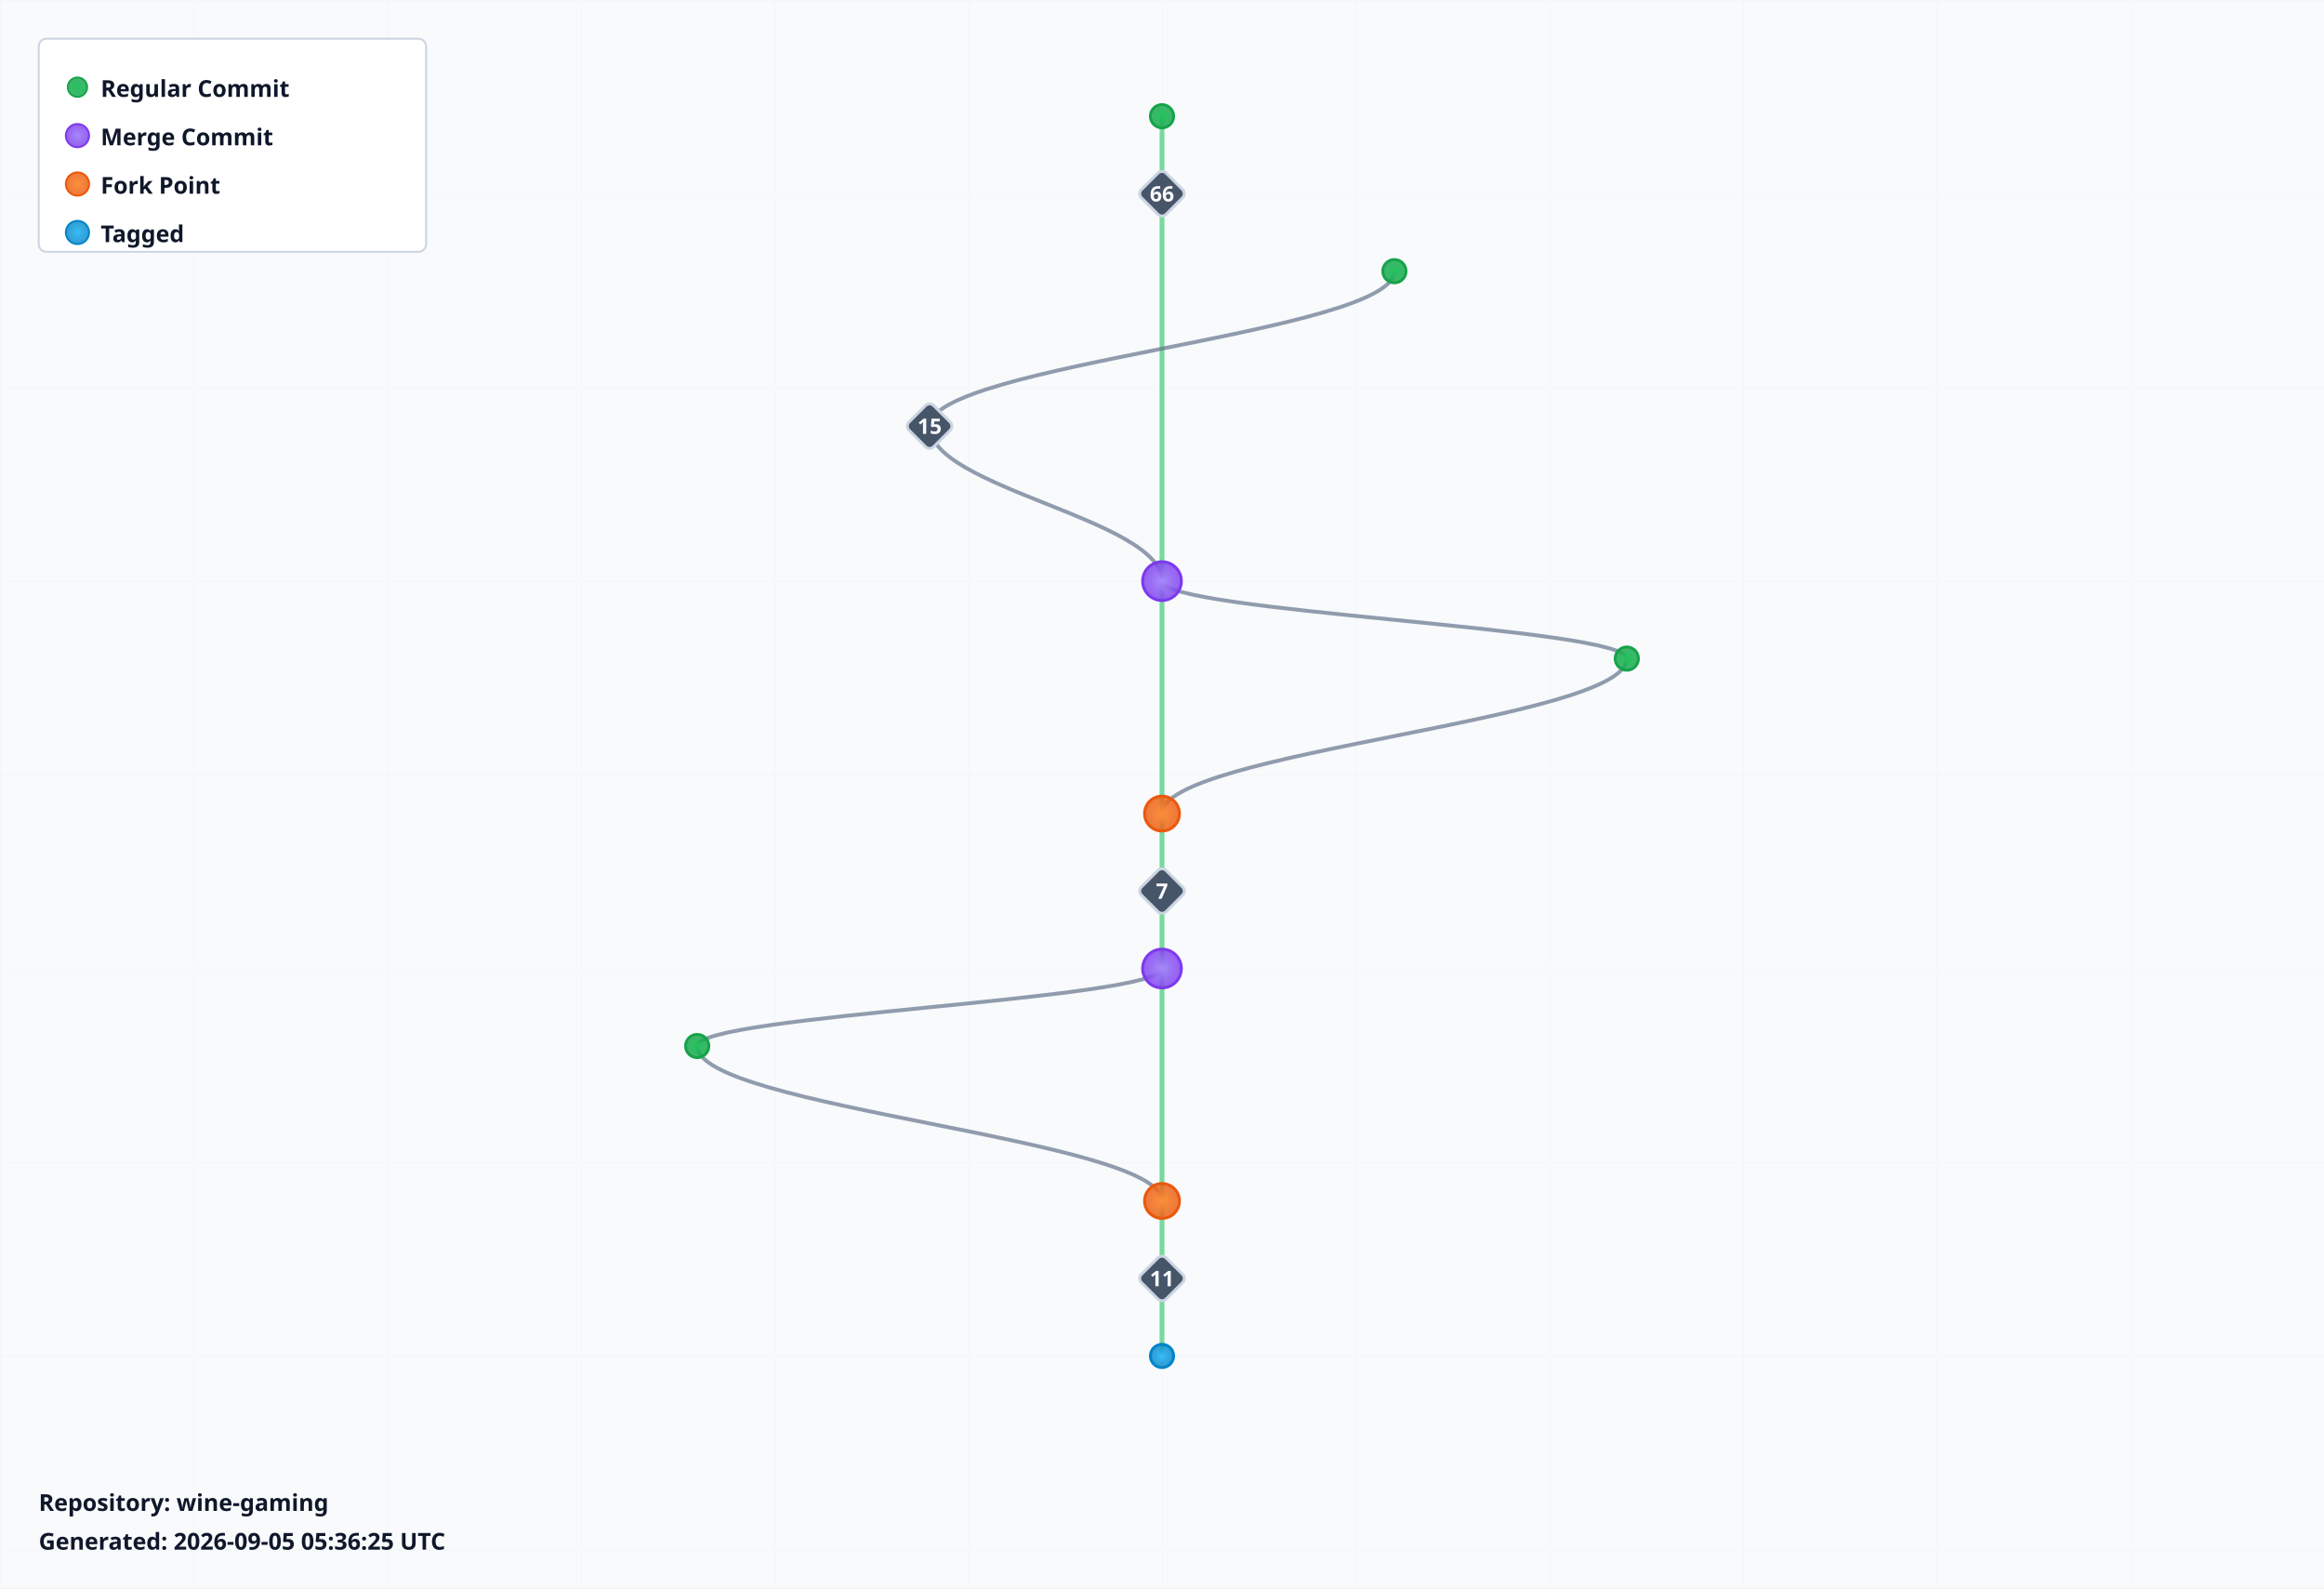
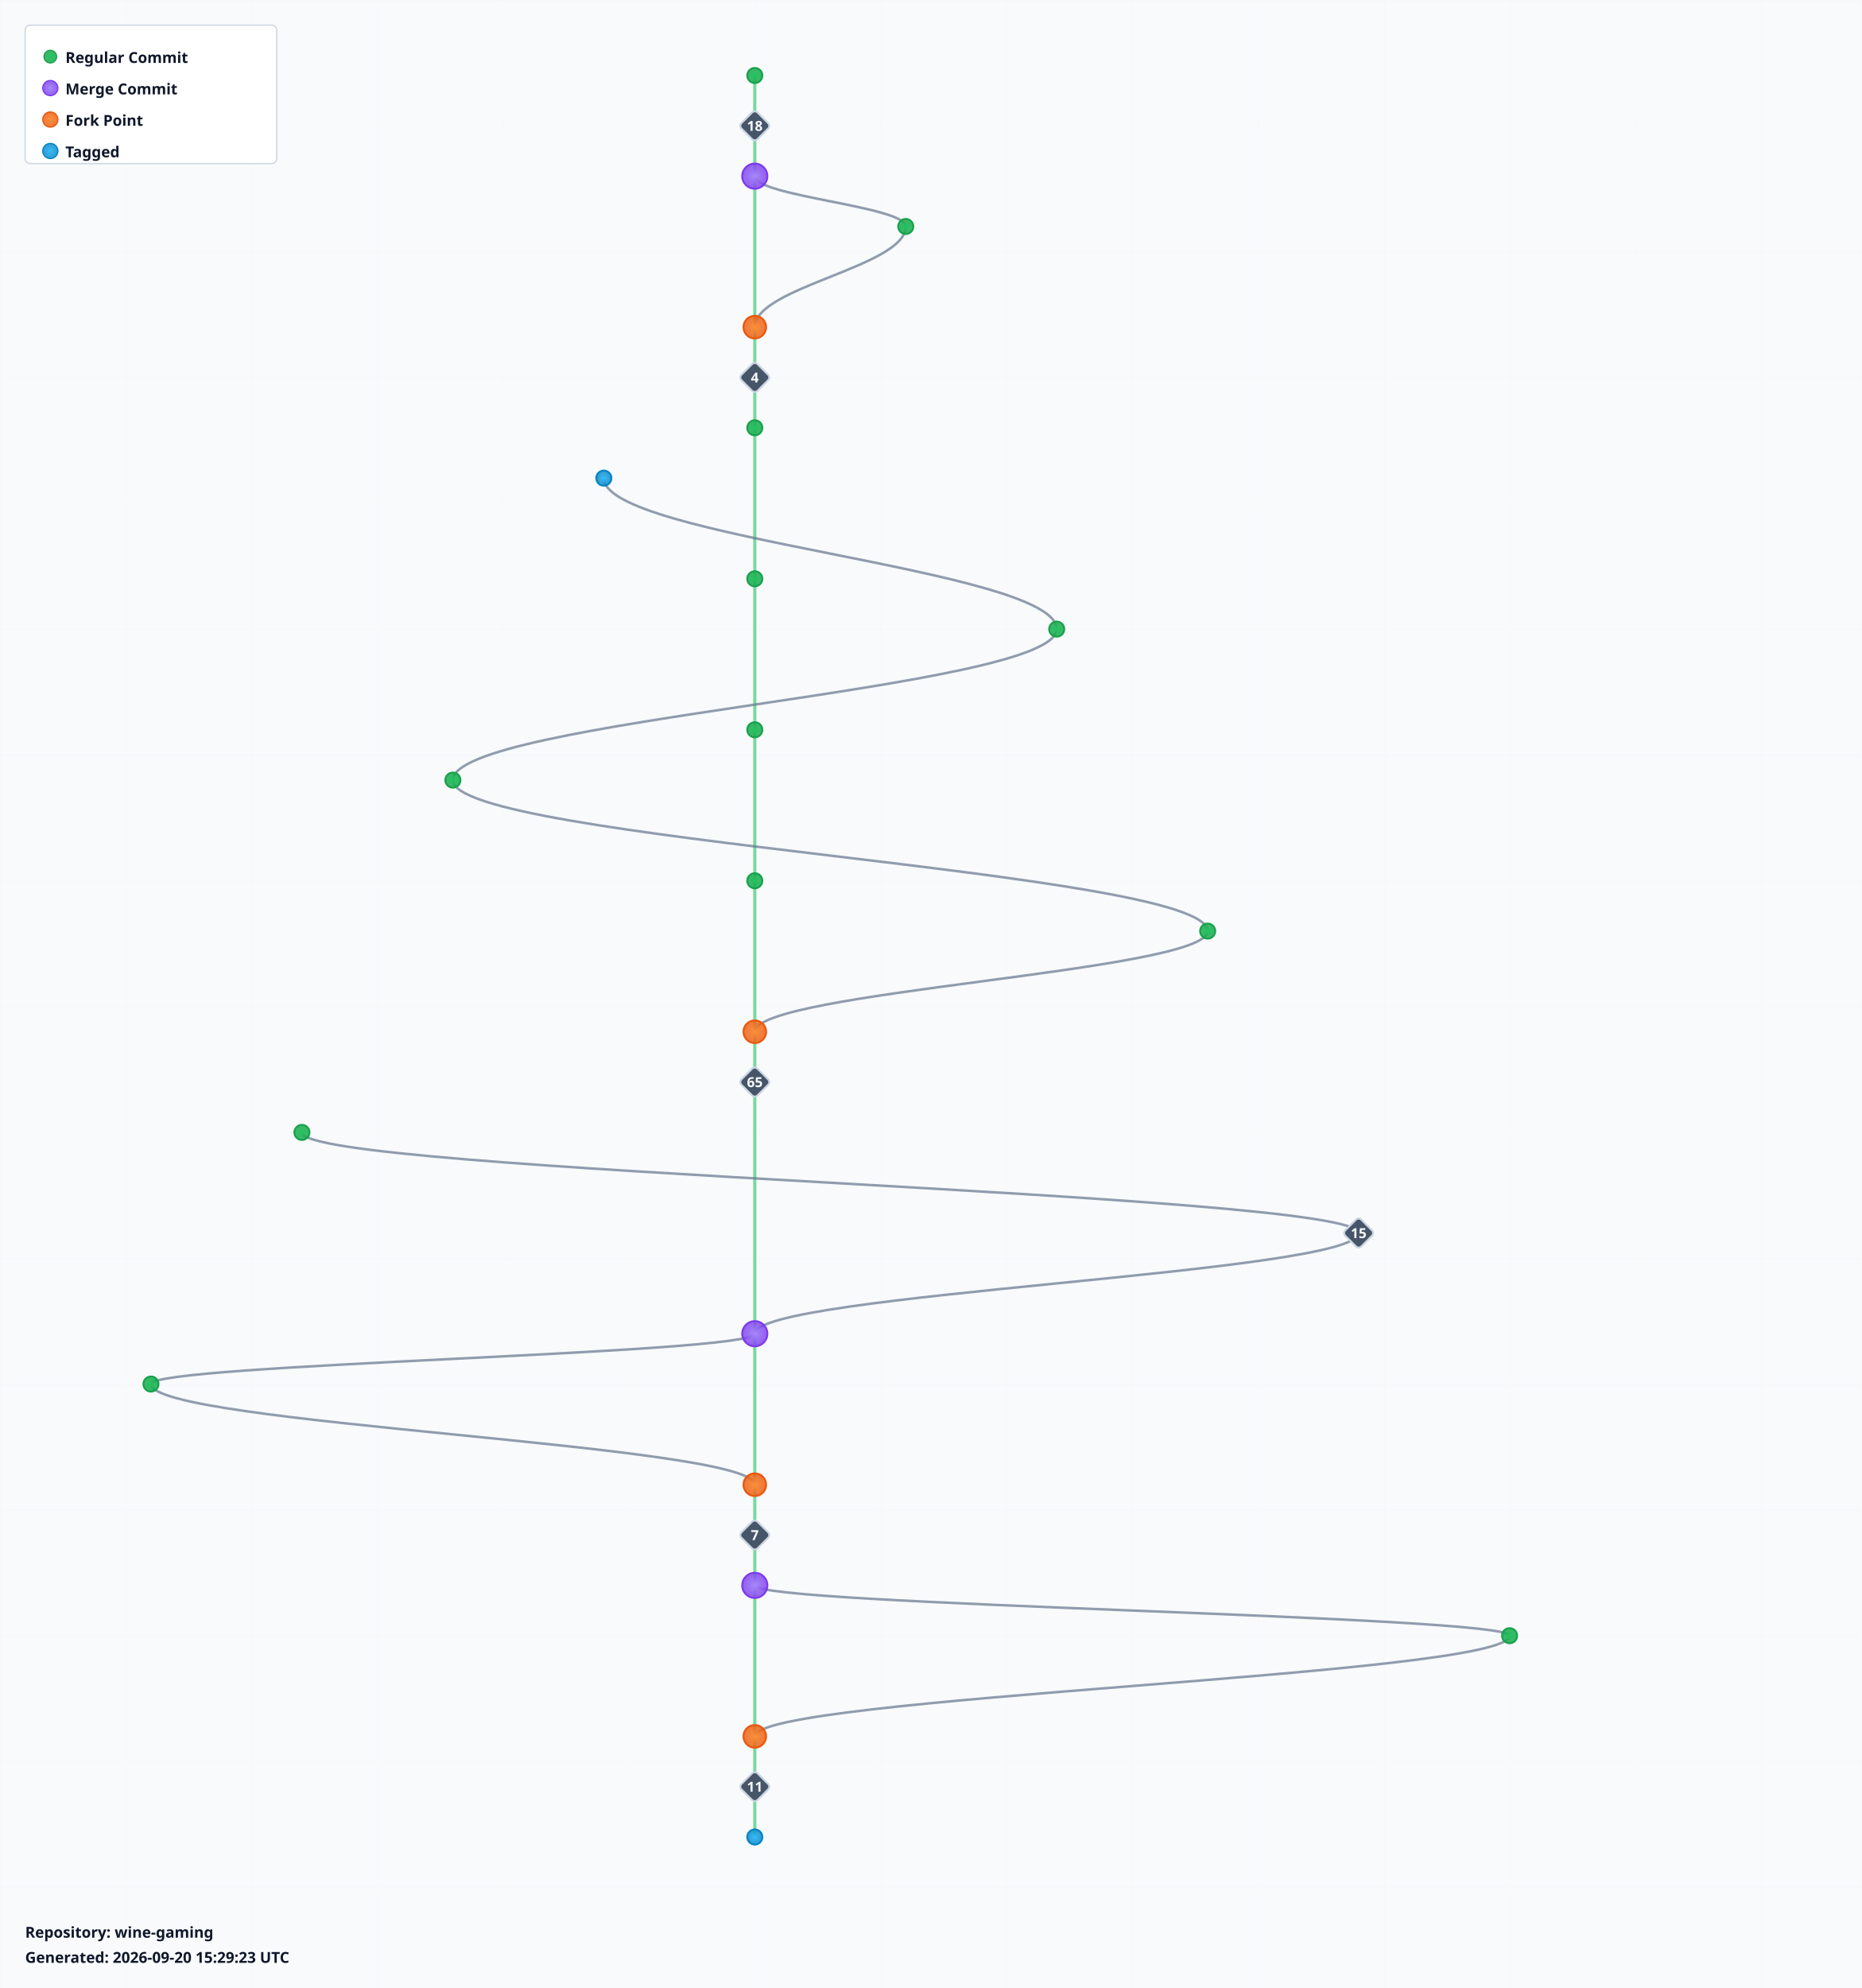
- <svg xmlns="http://www.w3.org/2000/svg" width="1200" height="820" viewBox="0 0 1200 820">
+ <svg xmlns="http://www.w3.org/2000/svg" width="1480" height="1580" viewBox="0 0 1480 1580">
  <defs>
    <radialGradient id="leafGradient">
      <stop offset="0%" style="stop-color:#22c55e;stop-opacity:1" />
      <stop offset="100%" style="stop-color:#16a34a;stop-opacity:0.8" />
    </radialGradient>
    <radialGradient id="mergeGradient">
      <stop offset="0%" style="stop-color:#a78bfa;stop-opacity:1" />
      <stop offset="100%" style="stop-color:#7c3aed;stop-opacity:0.8" />
    </radialGradient>
    <radialGradient id="forkGradient">
      <stop offset="0%" style="stop-color:#fb923c;stop-opacity:1" />
      <stop offset="100%" style="stop-color:#ea580c;stop-opacity:0.8" />
    </radialGradient>
    <radialGradient id="tagGradient">
      <stop offset="0%" style="stop-color:#38bdf8;stop-opacity:1" />
      <stop offset="100%" style="stop-color:#0284c7;stop-opacity:0.8" />
    </radialGradient>
    <style>
      .branch-line { stroke: #64748b; stroke-width: 2; fill: none; opacity: 0.7; }
      .trunk-line { stroke: #22c55e; stroke-width: 2.5; fill: none; opacity: 0.6; }
      .commit-leaf { cursor: pointer; }
      .commit-leaf:hover { filter: brightness(1.5); }
      .branch-label { font-family: sans-serif; font-size: 12px; font-weight: bold; fill: #0f172a; }
    </style>
  </defs>
-   <rect width="1200" height="820" fill="#f8fafc" />
+   <rect width="1480" height="1580" fill="#f8fafc" />
  <defs>
    <pattern id="grid" width="100" height="100" patternUnits="userSpaceOnUse">
      <path d="M 100 0 L 0 0 0 100" fill="none" stroke="#e2e8f0" stroke-width="0.5" opacity="0.3" />
    </pattern>
  </defs>
-   <rect width="1200" height="820" fill="url(#grid)" />
+   <rect width="1480" height="1580" fill="url(#grid)" />
  <g id="branches">
    <line class="trunk-line" x1="600" y1="60" x2="600" y2="100" />
-     <line class="trunk-line" x1="600" y1="100" x2="600" y2="300" />
-     <path class="branch-line" d="M 720 140 C 720 172, 480 188, 480 220" />
-     <path class="branch-line" d="M 480 220 C 480 252, 600 268, 600 300" />
-     <line class="trunk-line" x1="600" y1="300" x2="600" y2="420" />
-     <path class="branch-line" d="M 600 300 C 600 316, 840 324, 840 340" />
-     <path class="branch-line" d="M 840 340 C 840 372, 600 388, 600 420" />
-     <line class="trunk-line" x1="600" y1="420" x2="600" y2="460" />
-     <line class="trunk-line" x1="600" y1="460" x2="600" y2="500" />
-     <line class="trunk-line" x1="600" y1="500" x2="600" y2="620" />
-     <path class="branch-line" d="M 600 500 C 600 516, 360 524, 360 540" />
-     <path class="branch-line" d="M 360 540 C 360 572, 600 588, 600 620" />
-     <line class="trunk-line" x1="600" y1="620" x2="600" y2="660" />
-     <line class="trunk-line" x1="600" y1="660" x2="600" y2="700" />
+     <line class="trunk-line" x1="600" y1="100" x2="600" y2="140" />
+     <line class="trunk-line" x1="600" y1="140" x2="600" y2="260" />
+     <path class="branch-line" d="M 600 140 C 600 156, 720 164, 720 180" />
+     <path class="branch-line" d="M 720 180 C 720 212, 600 228, 600 260" />
+     <line class="trunk-line" x1="600" y1="260" x2="600" y2="300" />
+     <line class="trunk-line" x1="600" y1="300" x2="600" y2="340" />
+     <line class="trunk-line" x1="600" y1="340" x2="600" y2="460" />
+     <path class="branch-line" d="M 480 380 C 480 428, 840 452, 840 500" />
+     <line class="trunk-line" x1="600" y1="460" x2="600" y2="580" />
+     <path class="branch-line" d="M 840 500 C 840 548, 360 572, 360 620" />
+     <line class="trunk-line" x1="600" y1="580" x2="600" y2="700" />
+     <path class="branch-line" d="M 360 620 C 360 668, 960 692, 960 740" />
+     <line class="trunk-line" x1="600" y1="700" x2="600" y2="820" />
+     <path class="branch-line" d="M 960 740 C 960 772, 600 788, 600 820" />
+     <line class="trunk-line" x1="600" y1="820" x2="600" y2="860" />
+     <line class="trunk-line" x1="600" y1="860" x2="600" y2="1060" />
+     <path class="branch-line" d="M 240 900 C 240 932, 1080 948, 1080 980" />
+     <path class="branch-line" d="M 1080 980 C 1080 1012, 600 1028, 600 1060" />
+     <line class="trunk-line" x1="600" y1="1060" x2="600" y2="1180" />
+     <path class="branch-line" d="M 600 1060 C 600 1076, 120 1084, 120 1100" />
+     <path class="branch-line" d="M 120 1100 C 120 1132, 600 1148, 600 1180" />
+     <line class="trunk-line" x1="600" y1="1180" x2="600" y2="1220" />
+     <line class="trunk-line" x1="600" y1="1220" x2="600" y2="1260" />
+     <line class="trunk-line" x1="600" y1="1260" x2="600" y2="1380" />
+     <path class="branch-line" d="M 600 1260 C 600 1276, 1200 1284, 1200 1300" />
+     <path class="branch-line" d="M 1200 1300 C 1200 1332, 600 1348, 600 1380" />
+     <line class="trunk-line" x1="600" y1="1380" x2="600" y2="1420" />
+     <line class="trunk-line" x1="600" y1="1420" x2="600" y2="1460" />
  </g>
  <g id="commits">
    <circle class="commit-leaf" cx="600" cy="60" r="6" fill="url(#leafGradient)" stroke="#16a34a" stroke-width="1.5" />
    <g class="commit-leaf">
      <rect x="591" y="91" width="18" height="18" rx="3" transform="rotate(45 600 100)" fill="#475569" stroke="#cbd5e1" stroke-width="1.5" />
-       <text x="600" y="104" text-anchor="middle" font-family="sans-serif" font-size="11" font-weight="bold" fill="#f8fafc">66</text>
+       <text x="600" y="104" text-anchor="middle" font-family="sans-serif" font-size="11" font-weight="bold" fill="#f8fafc">18</text>
    </g>
-     <circle class="commit-leaf" cx="720" cy="140" r="6" fill="url(#leafGradient)" stroke="#16a34a" stroke-width="1.5" />
+     <circle class="commit-leaf" cx="600" cy="140" r="10" fill="url(#mergeGradient)" stroke="#7c3aed" stroke-width="1.5" />
+     <circle class="commit-leaf" cx="720" cy="180" r="6" fill="url(#leafGradient)" stroke="#16a34a" stroke-width="1.5" />
+     <circle class="commit-leaf" cx="600" cy="260" r="9" fill="url(#forkGradient)" stroke="#ea580c" stroke-width="1.5" />
    <g class="commit-leaf">
-       <rect x="471" y="211" width="18" height="18" rx="3" transform="rotate(45 480 220)" fill="#475569" stroke="#cbd5e1" stroke-width="1.5" />
-       <text x="480" y="224" text-anchor="middle" font-family="sans-serif" font-size="11" font-weight="bold" fill="#f8fafc">15</text>
+       <rect x="591" y="291" width="18" height="18" rx="3" transform="rotate(45 600 300)" fill="#475569" stroke="#cbd5e1" stroke-width="1.5" />
+       <text x="600" y="304" text-anchor="middle" font-family="sans-serif" font-size="11" font-weight="bold" fill="#f8fafc">4</text>
    </g>
-     <circle class="commit-leaf" cx="600" cy="300" r="10" fill="url(#mergeGradient)" stroke="#7c3aed" stroke-width="1.5" />
-     <circle class="commit-leaf" cx="840" cy="340" r="6" fill="url(#leafGradient)" stroke="#16a34a" stroke-width="1.5" />
-     <circle class="commit-leaf" cx="600" cy="420" r="9" fill="url(#forkGradient)" stroke="#ea580c" stroke-width="1.5" />
+     <circle class="commit-leaf" cx="600" cy="340" r="6" fill="url(#leafGradient)" stroke="#16a34a" stroke-width="1.5" />
+     <circle class="commit-leaf" cx="480" cy="380" r="6" fill="url(#tagGradient)" stroke="#0284c7" stroke-width="1.5" />
+     <circle class="commit-leaf" cx="600" cy="460" r="6" fill="url(#leafGradient)" stroke="#16a34a" stroke-width="1.5" />
+     <circle class="commit-leaf" cx="840" cy="500" r="6" fill="url(#leafGradient)" stroke="#16a34a" stroke-width="1.5" />
+     <circle class="commit-leaf" cx="600" cy="580" r="6" fill="url(#leafGradient)" stroke="#16a34a" stroke-width="1.5" />
+     <circle class="commit-leaf" cx="360" cy="620" r="6" fill="url(#leafGradient)" stroke="#16a34a" stroke-width="1.5" />
+     <circle class="commit-leaf" cx="600" cy="700" r="6" fill="url(#leafGradient)" stroke="#16a34a" stroke-width="1.5" />
+     <circle class="commit-leaf" cx="960" cy="740" r="6" fill="url(#leafGradient)" stroke="#16a34a" stroke-width="1.5" />
+     <circle class="commit-leaf" cx="600" cy="820" r="9" fill="url(#forkGradient)" stroke="#ea580c" stroke-width="1.5" />
    <g class="commit-leaf">
-       <rect x="591" y="451" width="18" height="18" rx="3" transform="rotate(45 600 460)" fill="#475569" stroke="#cbd5e1" stroke-width="1.5" />
-       <text x="600" y="464" text-anchor="middle" font-family="sans-serif" font-size="11" font-weight="bold" fill="#f8fafc">7</text>
+       <rect x="591" y="851" width="18" height="18" rx="3" transform="rotate(45 600 860)" fill="#475569" stroke="#cbd5e1" stroke-width="1.5" />
+       <text x="600" y="864" text-anchor="middle" font-family="sans-serif" font-size="11" font-weight="bold" fill="#f8fafc">65</text>
    </g>
-     <circle class="commit-leaf" cx="600" cy="500" r="10" fill="url(#mergeGradient)" stroke="#7c3aed" stroke-width="1.5" />
-     <circle class="commit-leaf" cx="360" cy="540" r="6" fill="url(#leafGradient)" stroke="#16a34a" stroke-width="1.5" />
-     <circle class="commit-leaf" cx="600" cy="620" r="9" fill="url(#forkGradient)" stroke="#ea580c" stroke-width="1.5" />
+     <circle class="commit-leaf" cx="240" cy="900" r="6" fill="url(#leafGradient)" stroke="#16a34a" stroke-width="1.5" />
    <g class="commit-leaf">
-       <rect x="591" y="651" width="18" height="18" rx="3" transform="rotate(45 600 660)" fill="#475569" stroke="#cbd5e1" stroke-width="1.5" />
-       <text x="600" y="664" text-anchor="middle" font-family="sans-serif" font-size="11" font-weight="bold" fill="#f8fafc">11</text>
+       <rect x="1071" y="971" width="18" height="18" rx="3" transform="rotate(45 1080 980)" fill="#475569" stroke="#cbd5e1" stroke-width="1.5" />
+       <text x="1080" y="984" text-anchor="middle" font-family="sans-serif" font-size="11" font-weight="bold" fill="#f8fafc">15</text>
    </g>
-     <circle class="commit-leaf" cx="600" cy="700" r="6" fill="url(#tagGradient)" stroke="#0284c7" stroke-width="1.5" />
+     <circle class="commit-leaf" cx="600" cy="1060" r="10" fill="url(#mergeGradient)" stroke="#7c3aed" stroke-width="1.5" />
+     <circle class="commit-leaf" cx="120" cy="1100" r="6" fill="url(#leafGradient)" stroke="#16a34a" stroke-width="1.5" />
+     <circle class="commit-leaf" cx="600" cy="1180" r="9" fill="url(#forkGradient)" stroke="#ea580c" stroke-width="1.5" />
+     <g class="commit-leaf">
+       <rect x="591" y="1211" width="18" height="18" rx="3" transform="rotate(45 600 1220)" fill="#475569" stroke="#cbd5e1" stroke-width="1.5" />
+       <text x="600" y="1224" text-anchor="middle" font-family="sans-serif" font-size="11" font-weight="bold" fill="#f8fafc">7</text>
+     </g>
+     <circle class="commit-leaf" cx="600" cy="1260" r="10" fill="url(#mergeGradient)" stroke="#7c3aed" stroke-width="1.5" />
+     <circle class="commit-leaf" cx="1200" cy="1300" r="6" fill="url(#leafGradient)" stroke="#16a34a" stroke-width="1.5" />
+     <circle class="commit-leaf" cx="600" cy="1380" r="9" fill="url(#forkGradient)" stroke="#ea580c" stroke-width="1.5" />
+     <g class="commit-leaf">
+       <rect x="591" y="1411" width="18" height="18" rx="3" transform="rotate(45 600 1420)" fill="#475569" stroke="#cbd5e1" stroke-width="1.5" />
+       <text x="600" y="1424" text-anchor="middle" font-family="sans-serif" font-size="11" font-weight="bold" fill="#f8fafc">11</text>
+     </g>
+     <circle class="commit-leaf" cx="600" cy="1460" r="6" fill="url(#tagGradient)" stroke="#0284c7" stroke-width="1.5" />
  </g>
  <g id="legend" transform="translate(20, 20)">
    <rect width="200" height="110" fill="white" stroke="#cbd5e1" stroke-width="1" rx="4" />
    <circle cx="20" cy="25" r="5" fill="url(#leafGradient)" stroke="#16a34a" />
    <text x="32" y="30" class="branch-label" font-size="12">Regular Commit</text>
    <circle cx="20" cy="50" r="6" fill="url(#mergeGradient)" stroke="#7c3aed" />
    <text x="32" y="55" class="branch-label" font-size="12">Merge Commit</text>
    <circle cx="20" cy="75" r="6" fill="url(#forkGradient)" stroke="#ea580c" />
    <text x="32" y="80" class="branch-label" font-size="12">Fork Point</text>
    <circle cx="20" cy="100" r="6" fill="url(#tagGradient)" stroke="#0284c7" />
    <text x="32" y="105" class="branch-label" font-size="12">Tagged</text>
  </g>
-   <g id="info" transform="translate(20, 780)">
+   <g id="info" transform="translate(20, 1540)">
    <text x="0" y="0" class="branch-label" font-size="12" fill="#666">
      Repository: wine-gaming
    </text>
    <text x="0" y="20" class="branch-label" font-size="10" fill="#999">
-       Generated: 2026-09-05 05:36:25 UTC
+       Generated: 2026-09-20 15:29:23 UTC
    </text>
  </g>
</svg>
